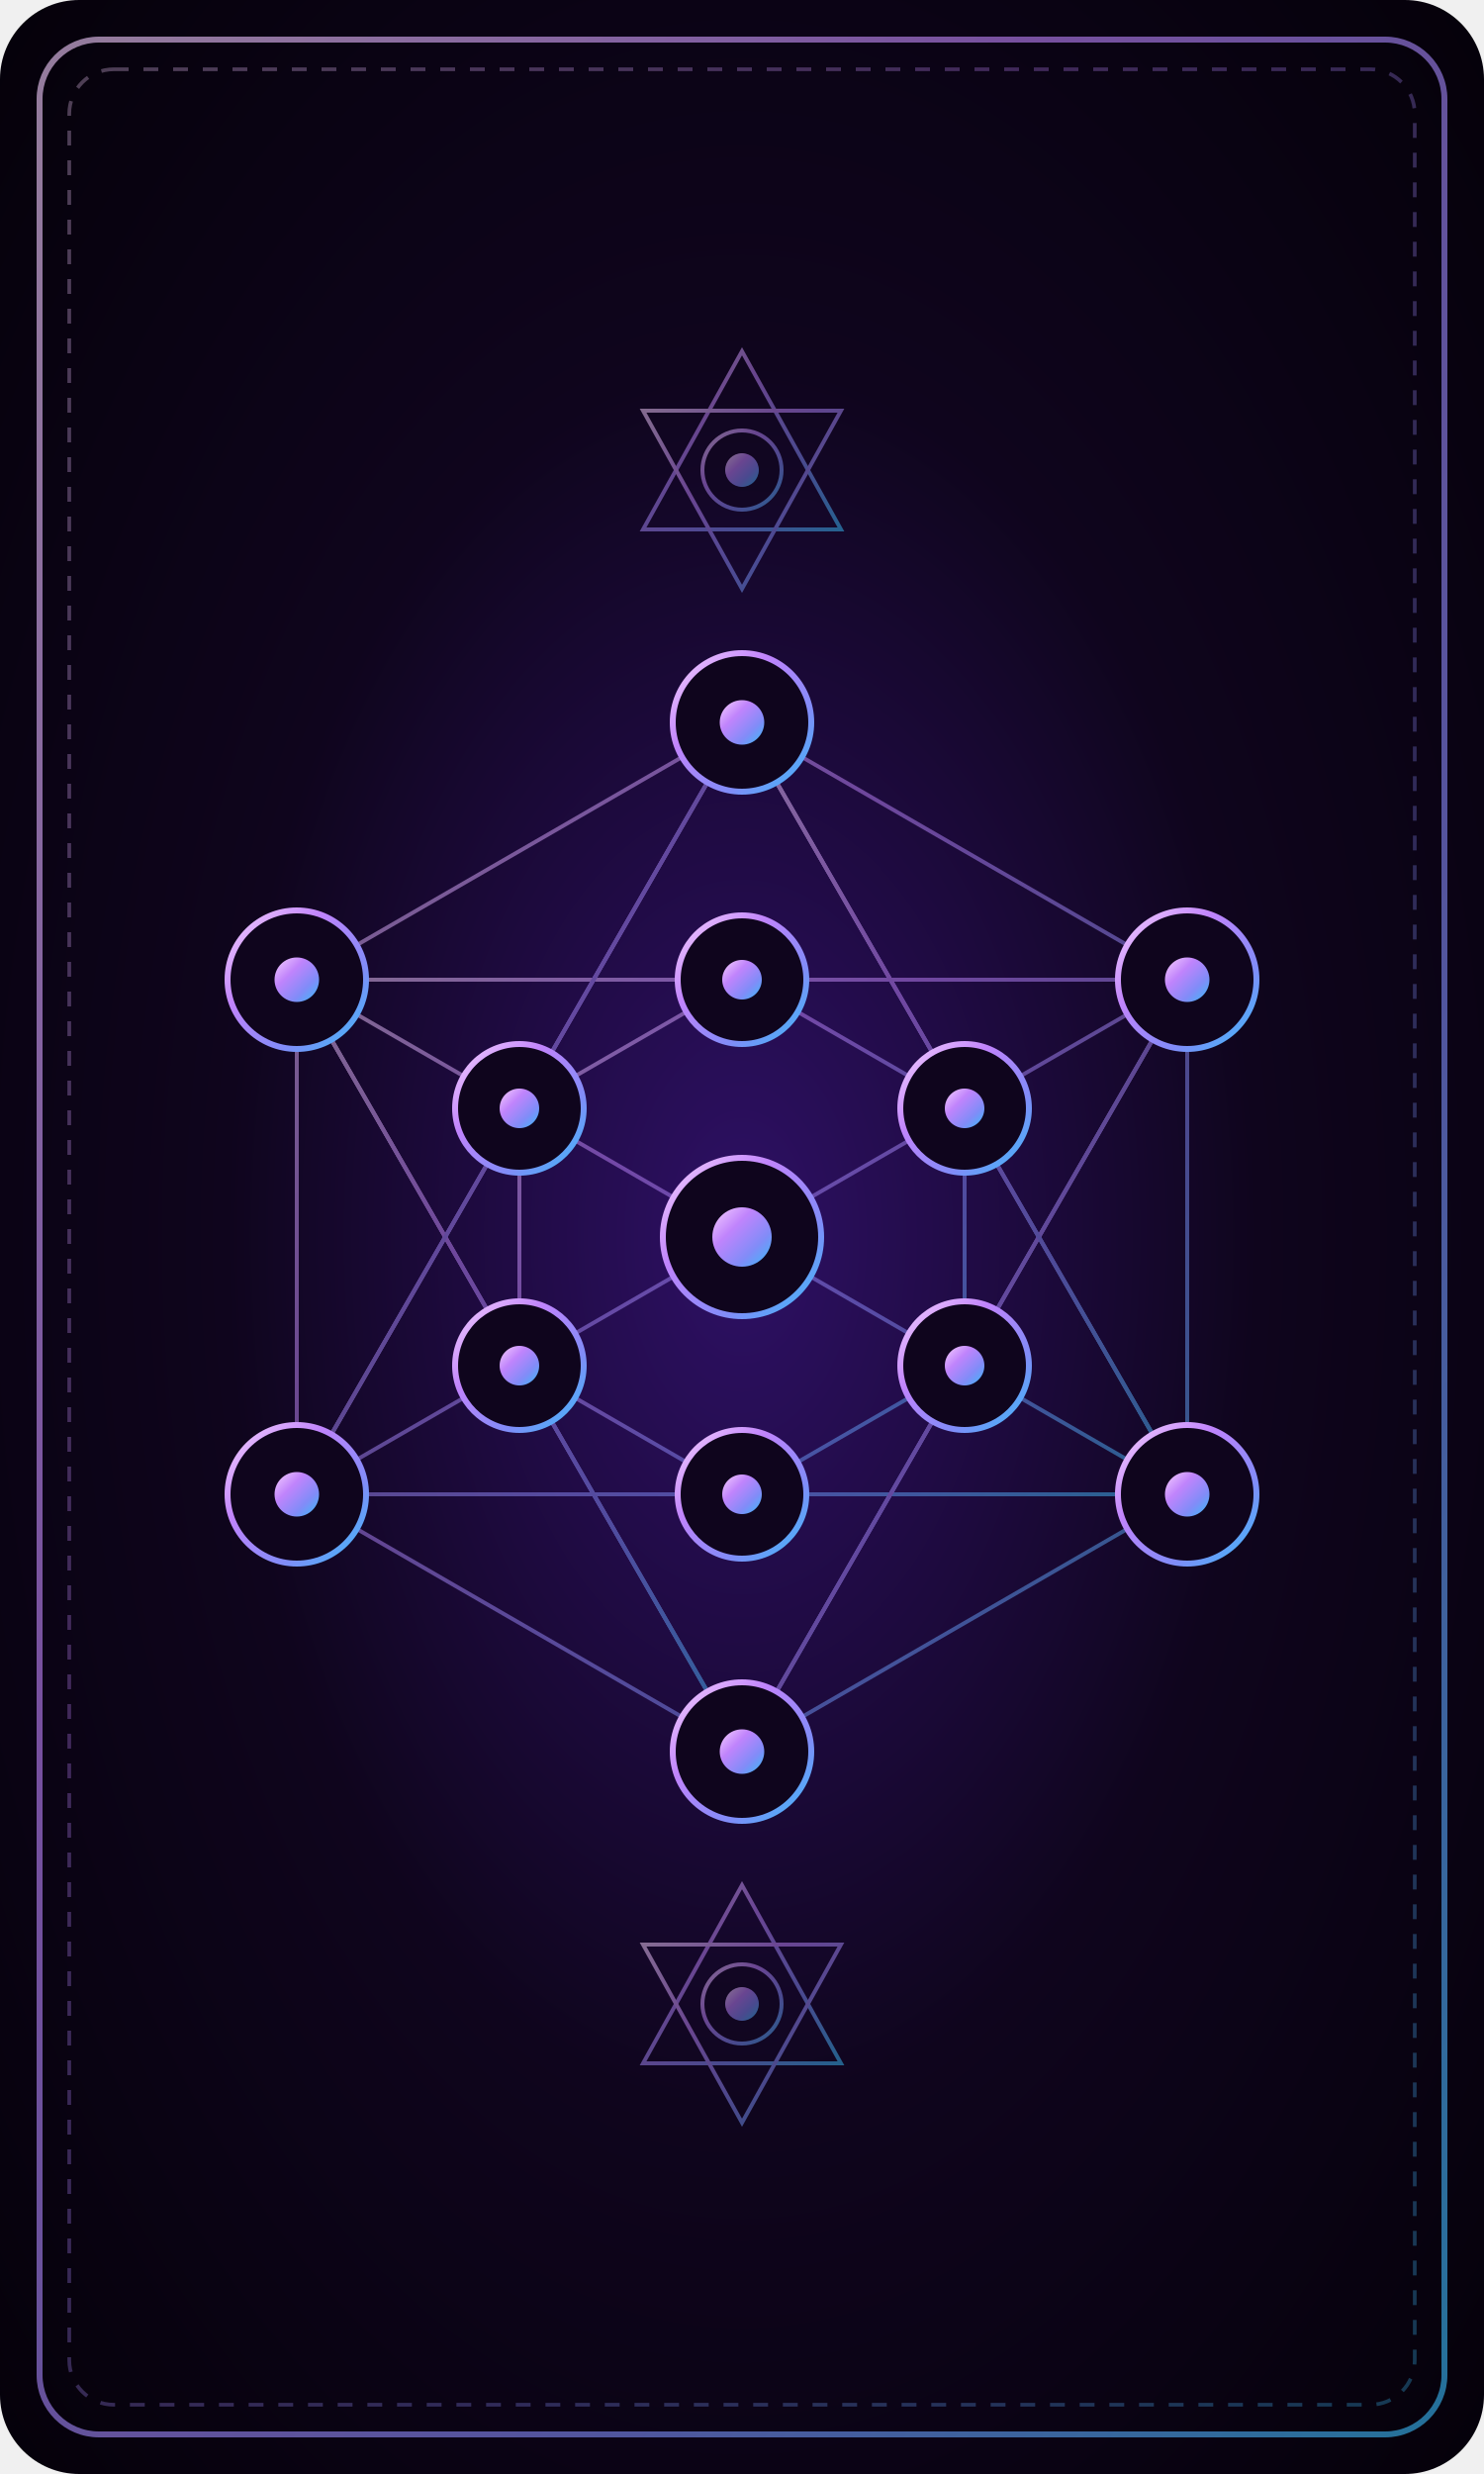
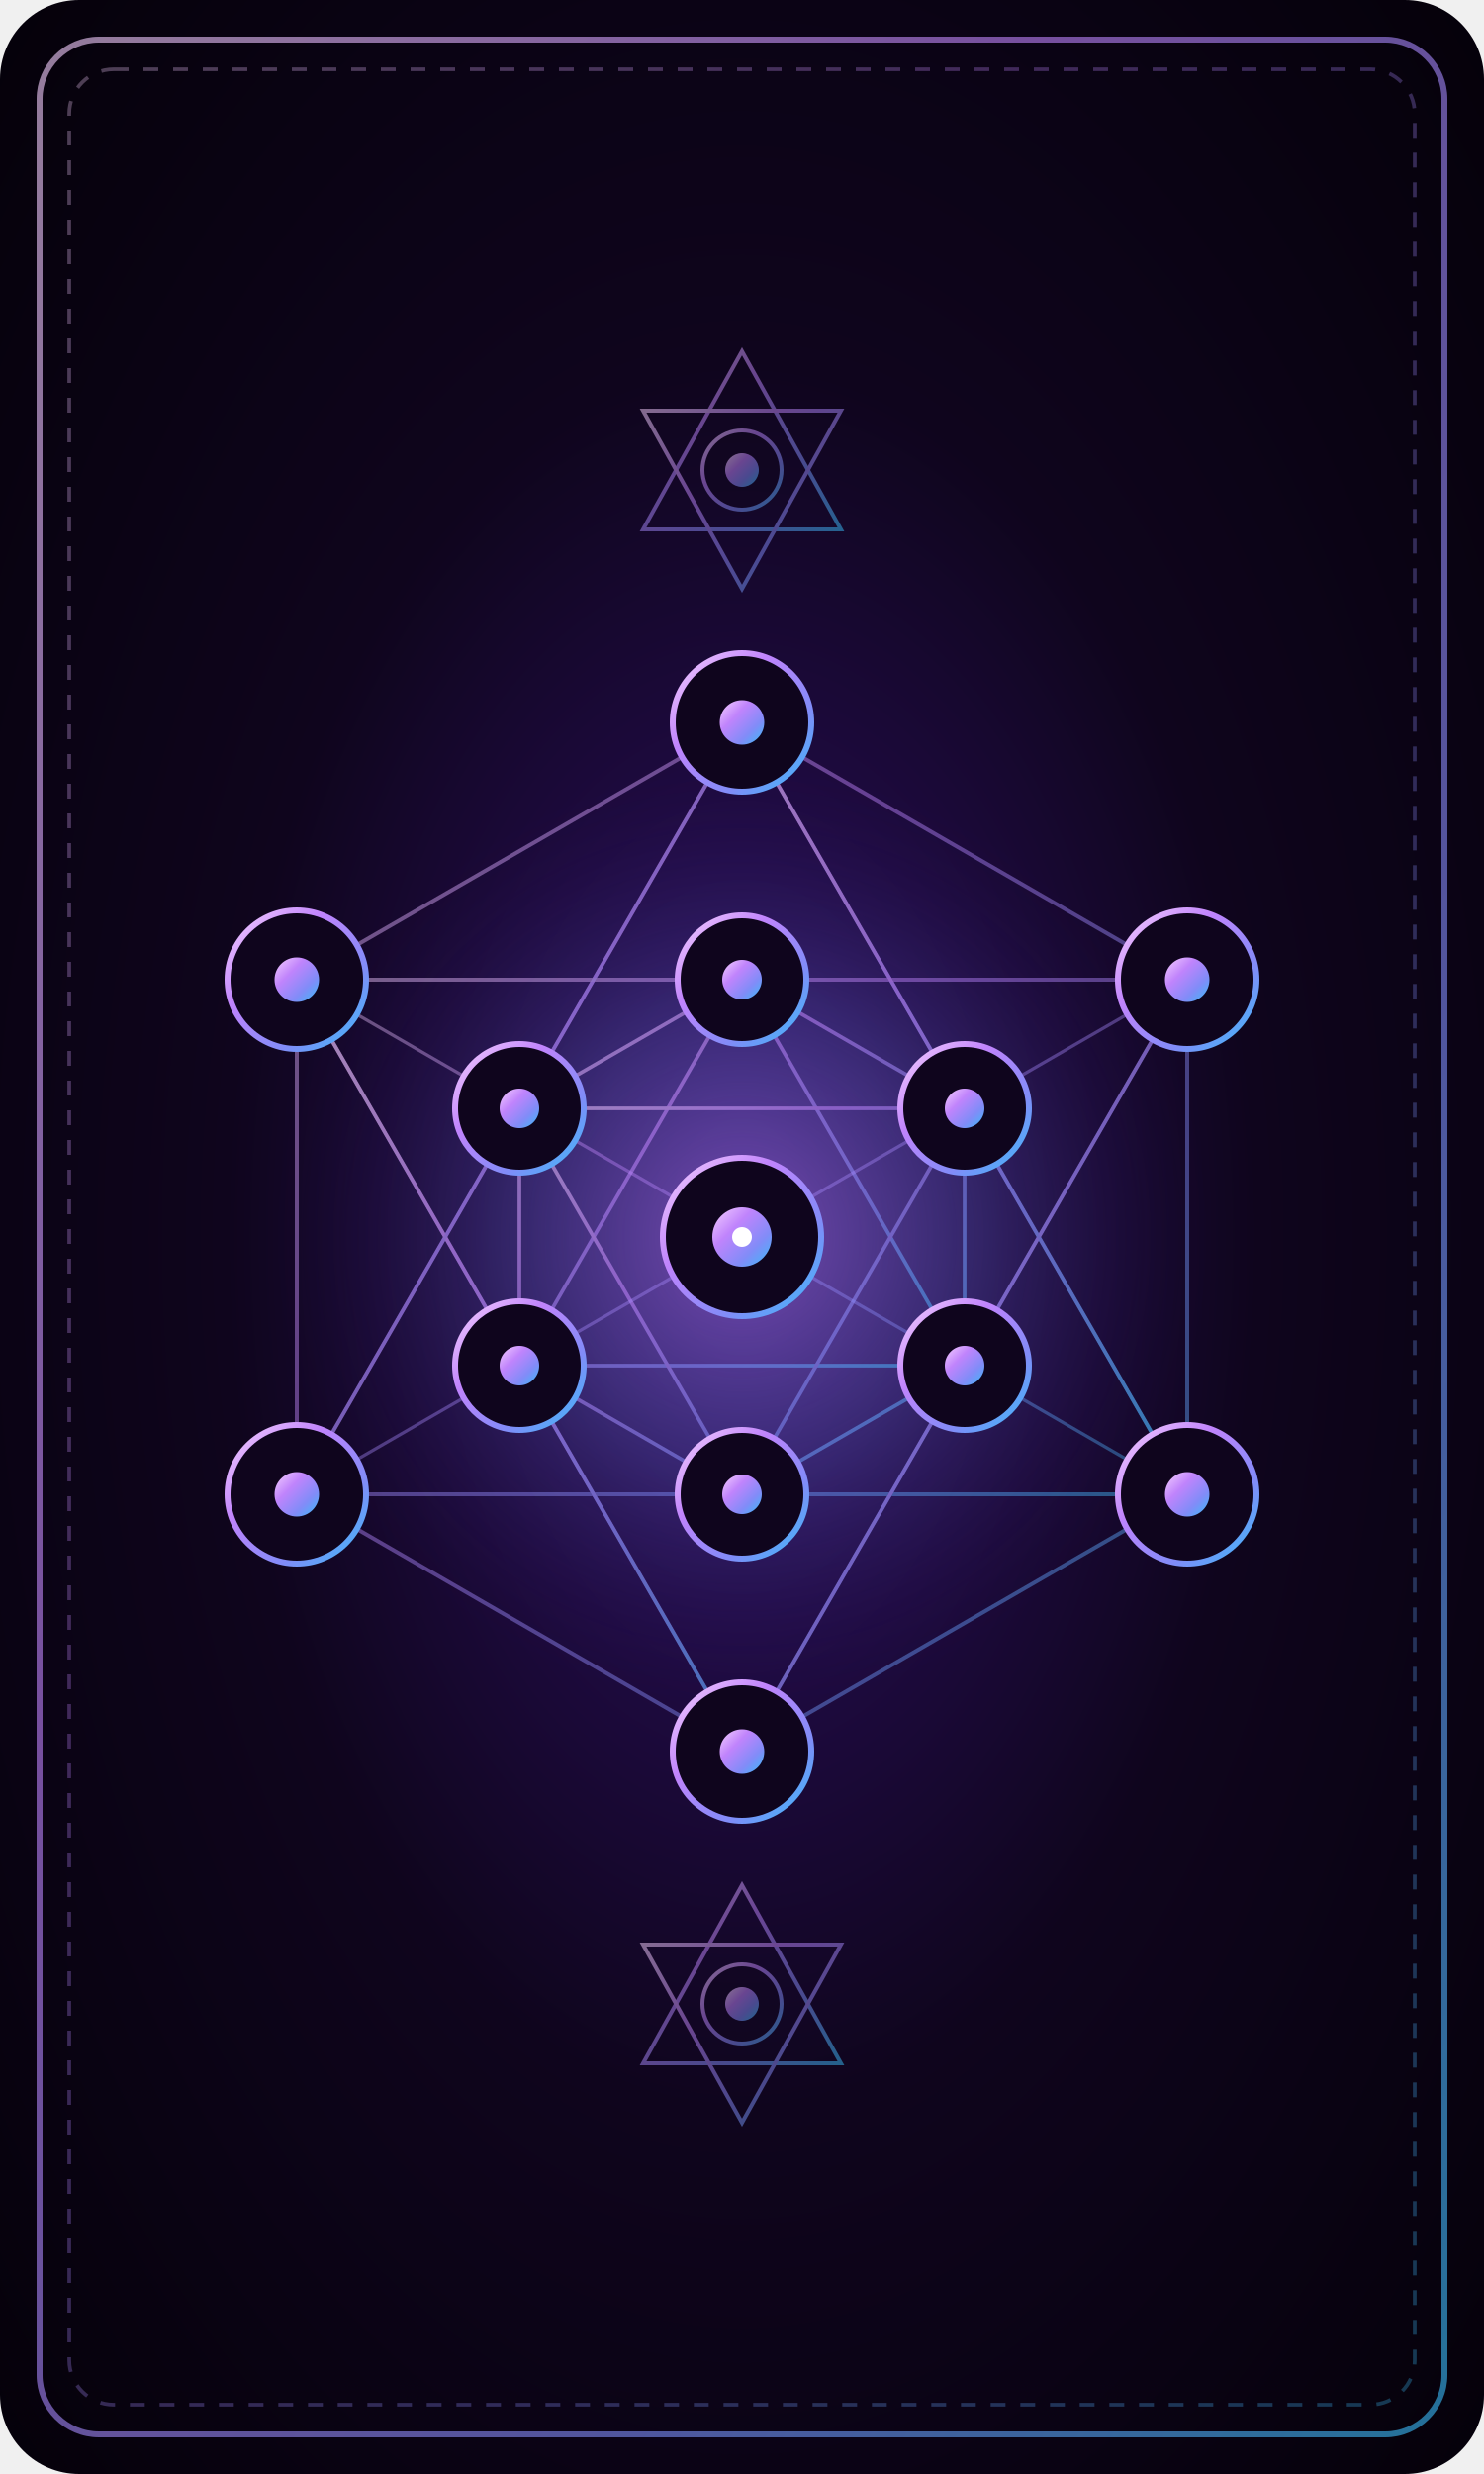
<svg xmlns="http://www.w3.org/2000/svg" viewBox="0 0 300 500" width="100%" height="100%">
  <defs>
    <radialGradient id="metaBg" cx="50%" cy="50%" r="70%">
      <stop offset="0%" stop-color="#2e1065" />
      <stop offset="50%" stop-color="#0f051d" />
      <stop offset="100%" stop-color="#05010a" />
    </radialGradient>
    <linearGradient id="metaGrad" x1="0%" y1="0%" x2="100%" y2="100%">
      <stop offset="0%" stop-color="#f5d0fe" />
      <stop offset="35%" stop-color="#c084fc" />
      <stop offset="70%" stop-color="#818cf8" />
      <stop offset="100%" stop-color="#38bdf8" />
    </linearGradient>
+     <radialGradient id="hologramAura" cx="50%" cy="50%" r="50%">
+       <stop offset="0%" stop-color="#c084fc" stop-opacity="0.5" />
+       <stop offset="50%" stop-color="#818cf8" stop-opacity="0.2" />
+       <stop offset="100%" stop-color="#2e1065" stop-opacity="0" />
+     </radialGradient>
+     <style>
+       @keyframes metaRotateCW {
+         from { transform: rotate(0deg); }
+         to { transform: rotate(360deg); }
+       }
+       @keyframes metaRotateCCW {
+         from { transform: rotate(0deg); }
+         to { transform: rotate(-360deg); }
+       }
+       @keyframes sphereBreath {
+         0%, 100% { transform: scale(0.9); opacity: 0.6; }
+         50% { transform: scale(1.15); opacity: 1; }
+       }
+       @keyframes crystalGlow {
+         0%, 100% { opacity: 0.4; }
+         50% { opacity: 0.9; }
+       }
+       .anim-meta-cw {
+         animation: metaRotateCW 40s linear infinite;
+         transform-origin: 150px 250px;
+       }
+       .anim-meta-ccw {
+         animation: metaRotateCCW 28s linear infinite;
+         transform-origin: 150px 250px;
+       }
+       .anim-sphere-pulse {
+         animation: sphereBreath 4.5s ease-in-out infinite;
+         transform-origin: 150px 250px;
+       }
+       .anim-crystal {
+         animation: crystalGlow 3s ease-in-out infinite;
+       }
+     </style>
  </defs>
  <rect width="300" height="500" rx="16" fill="url(#metaBg)" />
  <rect x="8" y="8" width="284" height="484" rx="12" fill="none" stroke="url(#metaGrad)" stroke-width="1.2" opacity="0.6" />
  <rect x="14" y="14" width="272" height="472" rx="9" fill="none" stroke="url(#metaGrad)" stroke-width="0.75" opacity="0.3" stroke-dasharray="3 3" />
-   <g transform="translate(150, 250)">
-     <g stroke="url(#metaGrad)" stroke-width="0.8" fill="none" opacity="0.5">
+   <circle cx="150" cy="250" r="95" fill="url(#hologramAura)" class="anim-sphere-pulse" />
+   <g class="anim-meta-cw">
+     <g transform="translate(150, 250)" stroke="url(#metaGrad)" stroke-width="0.8" fill="none" opacity="0.45">
      <polygon points="0,-104 90,-52 90,52 0,104 -90,52 -90,-52" />
-       <polygon points="0,-52 45,-26 45,26 0,52 -45,26 -45,-26" />
      <polygon points="0,-104 90,52 -90,52" />
      <polygon points="0,104 90,-52 -90,-52" />
-       <line x1="0" y1="-104" x2="0" y2="104" />
-       <line x1="-90" y1="-52" x2="90" y2="52" />
-       <line x1="-90" y1="52" x2="90" y2="-52" />
-       <line x1="0" y1="-104" x2="90" y2="52" />
-       <line x1="0" y1="-104" x2="-90" y2="52" />
-       <line x1="0" y1="104" x2="90" y2="-52" />
-       <line x1="0" y1="104" x2="-90" y2="-52" />
-       <line x1="-90" y1="-52" x2="0" y2="104" />
-       <line x1="90" y1="-52" x2="0" y2="104" />
-       <line x1="-90" y1="52" x2="0" y2="-104" />
-       <line x1="90" y1="52" x2="0" y2="-104" />
-     </g>
-     <g fill="#0f051d" stroke="url(#metaGrad)" stroke-width="1.2">
-       <circle cx="0" cy="0" r="16" />
-       <circle cx="0" cy="-52" r="13" />
-       <circle cx="45" cy="-26" r="13" />
-       <circle cx="45" cy="26" r="13" />
-       <circle cx="0" cy="52" r="13" />
-       <circle cx="-45" cy="26" r="13" />
-       <circle cx="-45" cy="-26" r="13" />
-       <circle cx="0" cy="-104" r="14" />
-       <circle cx="90" cy="-52" r="14" />
-       <circle cx="90" cy="52" r="14" />
-       <circle cx="0" cy="104" r="14" />
-       <circle cx="-90" cy="52" r="14" />
-       <circle cx="-90" cy="-52" r="14" />
-     </g>
-     <g fill="url(#metaGrad)">
-       <circle cx="0" cy="0" r="6" />
-       <circle cx="0" cy="-52" r="4" />
-       <circle cx="45" cy="-26" r="4" />
-       <circle cx="45" cy="26" r="4" />
-       <circle cx="0" cy="52" r="4" />
-       <circle cx="-45" cy="26" r="4" />
-       <circle cx="-45" cy="-26" r="4" />
-       <circle cx="0" cy="-104" r="4.5" />
-       <circle cx="90" cy="-52" r="4.5" />
-       <circle cx="90" cy="52" r="4.5" />
-       <circle cx="0" cy="104" r="4.5" />
-       <circle cx="-90" cy="52" r="4.5" />
-       <circle cx="-90" cy="-52" r="4.5" />
-     </g>
-     <g transform="translate(0, -155)" stroke="url(#metaGrad)" stroke-width="0.8" fill="none" opacity="0.5">
-       <polygon points="0,-24 20,12 -20,12" />
-       <polygon points="0,24 20,-12 -20,-12" />
-       <circle cx="0" cy="0" r="8" fill="#0f051d" />
-       <circle cx="0" cy="0" r="3" fill="url(#metaGrad)" />
-     </g>
-     <g transform="translate(0, 155)" stroke="url(#metaGrad)" stroke-width="0.8" fill="none" opacity="0.5">
-       <polygon points="0,-24 20,12 -20,12" />
-       <polygon points="0,24 20,-12 -20,-12" />
-       <circle cx="0" cy="0" r="8" fill="#0f051d" />
-       <circle cx="0" cy="0" r="3" fill="url(#metaGrad)" />
    </g>
  </g>
+   <g class="anim-meta-ccw">
+     <g transform="translate(150, 250)" stroke="url(#metaGrad)" stroke-width="0.75" fill="none" opacity="0.55">
+       <polygon points="0,-52 45,-26 45,26 0,52 -45,26 -45,-26" />
+       <polygon points="0,-52 45,26 -45,26" />
+       <polygon points="0,52 45,-26 -45,-26" />
+     </g>
+   </g>
+   <g transform="translate(150, 250)" stroke="url(#metaGrad)" stroke-width="0.65" fill="none" opacity="0.4" class="anim-crystal">
+     <line x1="0" y1="-104" x2="0" y2="104" />
+     <line x1="-90" y1="-52" x2="90" y2="52" />
+     <line x1="-90" y1="52" x2="90" y2="-52" />
+     <line x1="0" y1="-104" x2="90" y2="52" />
+     <line x1="0" y1="-104" x2="-90" y2="52" />
+     <line x1="0" y1="104" x2="90" y2="-52" />
+     <line x1="0" y1="104" x2="-90" y2="-52" />
+     <line x1="-90" y1="-52" x2="0" y2="104" />
+     <line x1="90" y1="-52" x2="0" y2="104" />
+     <line x1="-90" y1="52" x2="0" y2="-104" />
+     <line x1="90" y1="52" x2="0" y2="-104" />
+   </g>
+   <g transform="translate(150, 250)" fill="#0f051d" stroke="url(#metaGrad)" stroke-width="1.2">
+     <circle cx="0" cy="0" r="16" />
+     <circle cx="0" cy="-52" r="13" />
+     <circle cx="45" cy="-26" r="13" />
+     <circle cx="45" cy="26" r="13" />
+     <circle cx="0" cy="52" r="13" />
+     <circle cx="-45" cy="26" r="13" />
+     <circle cx="-45" cy="-26" r="13" />
+     <circle cx="0" cy="-104" r="14" />
+     <circle cx="90" cy="-52" r="14" />
+     <circle cx="90" cy="52" r="14" />
+     <circle cx="0" cy="104" r="14" />
+     <circle cx="-90" cy="52" r="14" />
+     <circle cx="-90" cy="-52" r="14" />
+   </g>
+   <g transform="translate(150, 250)" fill="url(#metaGrad)" class="anim-crystal">
+     <circle cx="0" cy="0" r="6" />
+     <circle cx="0" cy="-52" r="4" />
+     <circle cx="45" cy="-26" r="4" />
+     <circle cx="45" cy="26" r="4" />
+     <circle cx="0" cy="52" r="4" />
+     <circle cx="-45" cy="26" r="4" />
+     <circle cx="-45" cy="-26" r="4" />
+     <circle cx="0" cy="-104" r="4.5" />
+     <circle cx="90" cy="-52" r="4.5" />
+     <circle cx="90" cy="52" r="4.5" />
+     <circle cx="0" cy="104" r="4.5" />
+     <circle cx="-90" cy="52" r="4.5" />
+     <circle cx="-90" cy="-52" r="4.5" />
+     <circle cx="0" cy="0" r="2" fill="#ffffff" />
+   </g>
+   <g transform="translate(150, 95)" stroke="url(#metaGrad)" stroke-width="0.8" fill="none" opacity="0.5">
+     <polygon points="0,-24 20,12 -20,12" />
+     <polygon points="0,24 20,-12 -20,-12" />
+     <circle cx="0" cy="0" r="8" fill="#0f051d" />
+     <circle cx="0" cy="0" r="3" fill="url(#metaGrad)" />
+   </g>
+   <g transform="translate(150, 405)" stroke="url(#metaGrad)" stroke-width="0.8" fill="none" opacity="0.5">
+     <polygon points="0,-24 20,12 -20,12" />
+     <polygon points="0,24 20,-12 -20,-12" />
+     <circle cx="0" cy="0" r="8" fill="#0f051d" />
+     <circle cx="0" cy="0" r="3" fill="url(#metaGrad)" />
+   </g>
</svg>
